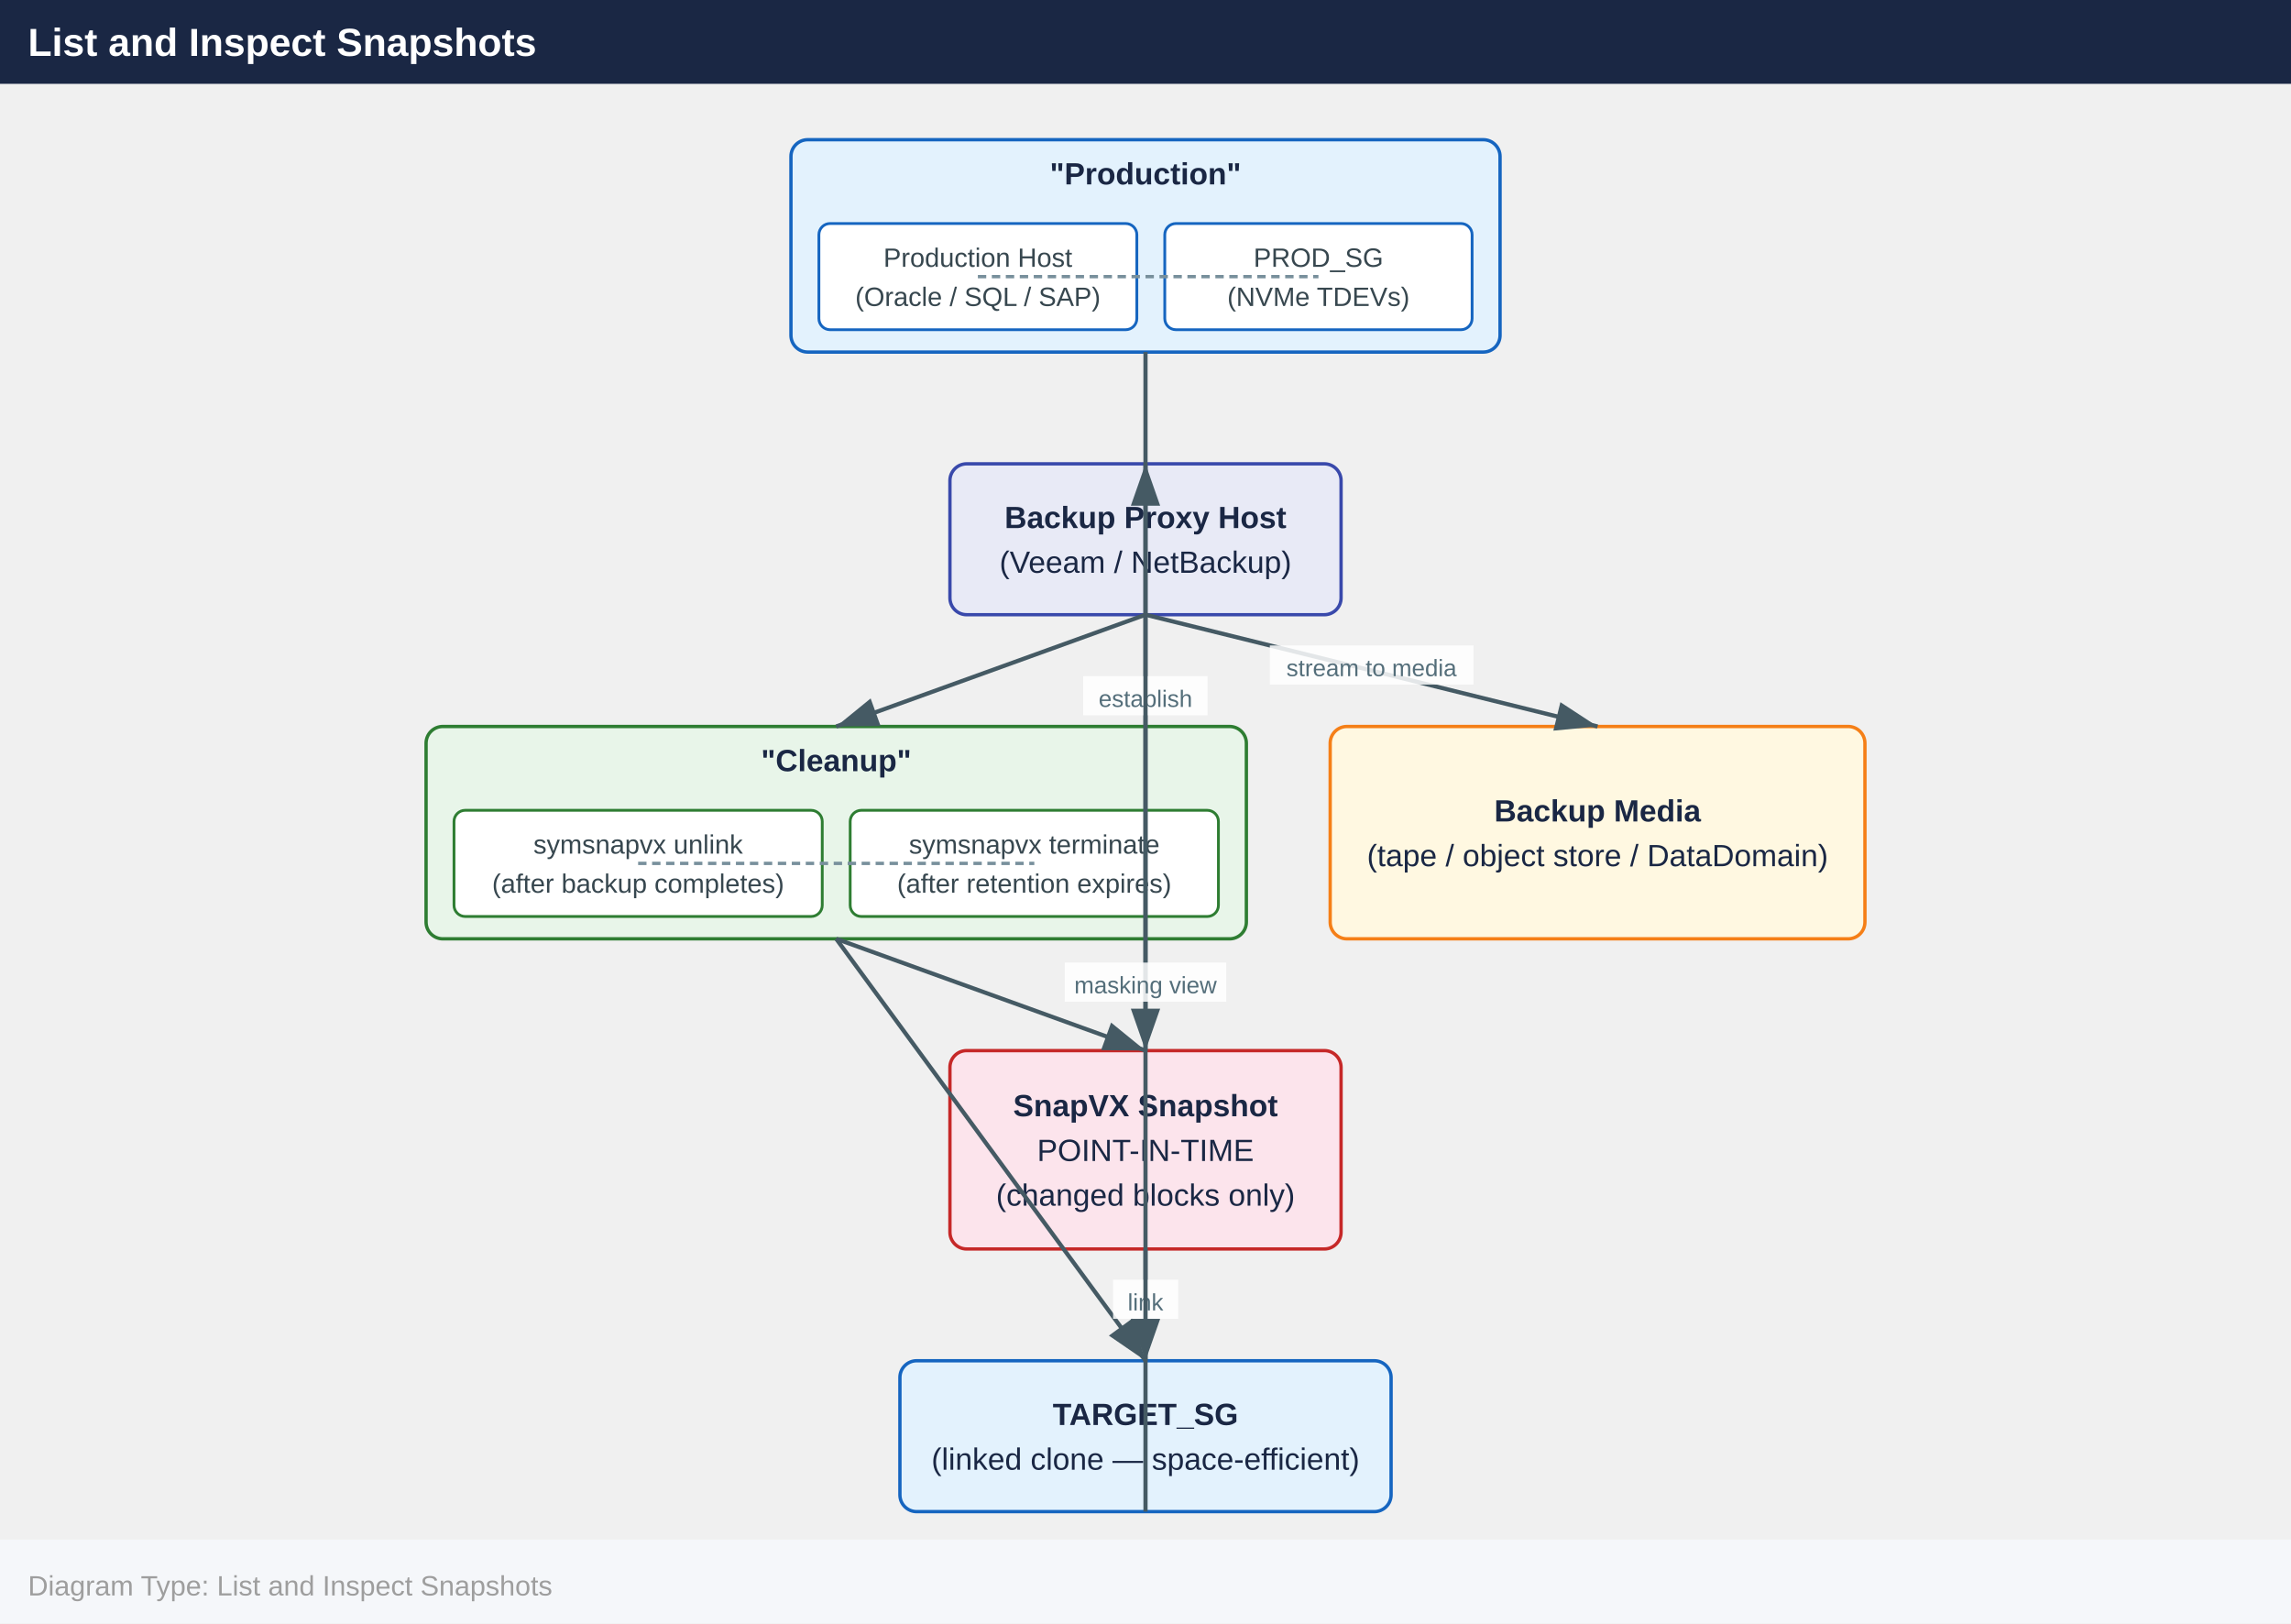
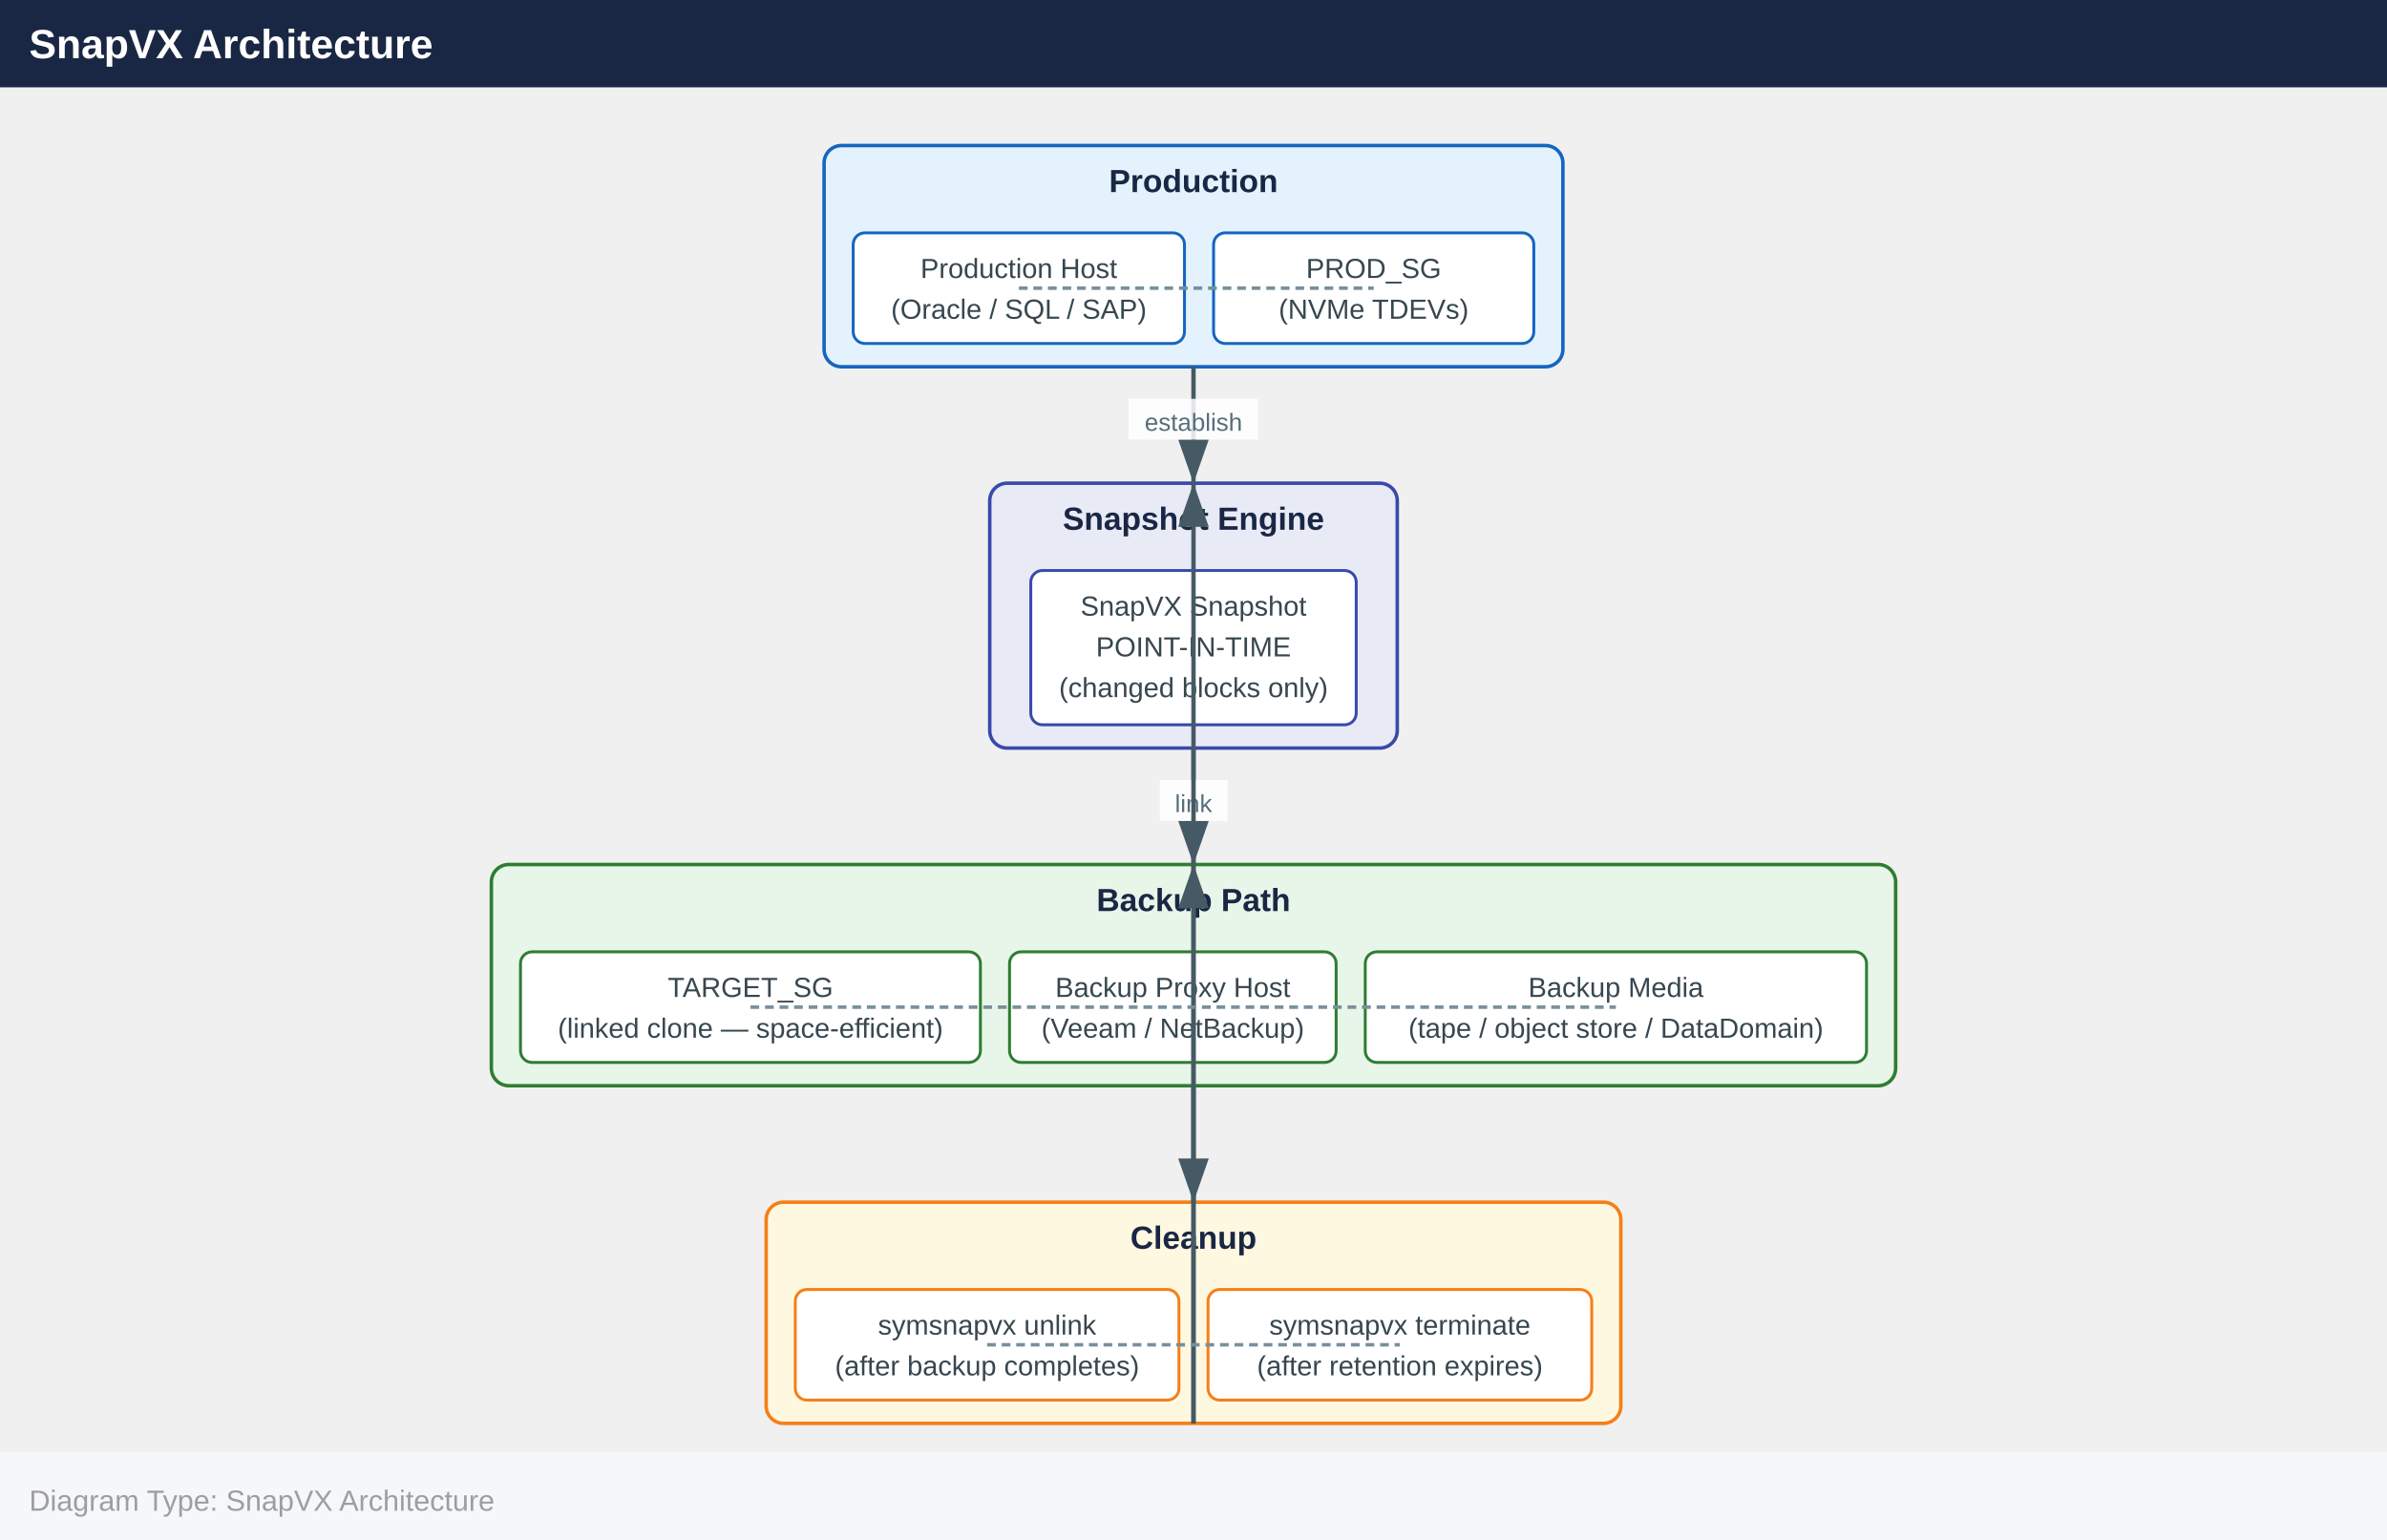
- <svg xmlns="http://www.w3.org/2000/svg" width="820" height="581" viewBox="0 0 820 581">
+ <svg xmlns="http://www.w3.org/2000/svg" width="820" height="529" viewBox="0 0 820 529">
  <defs>
    <marker id="arrowhead" markerWidth="10" markerHeight="7" refX="10" refY="3.5" orient="auto">
      <polygon points="0 0, 10 3.5, 0 7" fill="#455a64" />
    </marker>
  </defs>
  <rect x="0" y="0" width="820" height="30" fill="#1a2744" />
-   <text x="10" y="20" font-family="Arial,Helvetica,sans-serif" font-size="14" font-weight="bold" fill="#ffffff">List and Inspect Snapshots</text>
+   <text x="10" y="20" font-family="Arial,Helvetica,sans-serif" font-size="14" font-weight="bold" fill="#ffffff">SnapVX Architecture</text>
  <rect x="283.1" y="50.0" width="253.8" height="76.0" rx="6" fill="#e3f2fd" stroke="#1565c0" stroke-width="1.2" />
-   <text x="410.0" y="66.0" text-anchor="middle" font-family="Arial,Helvetica,sans-serif" font-size="11" font-weight="700" fill="#1a2744">"Production"</text>
+   <text x="410.0" y="66.0" text-anchor="middle" font-family="Arial,Helvetica,sans-serif" font-size="11" font-weight="700" fill="#1a2744">Production</text>
  <rect x="293.1" y="80.0" width="113.8" height="38.0" rx="4" fill="#ffffff" stroke="#1565c0" stroke-width="1" />
  <text x="350.0" y="95.5" text-anchor="middle" font-family="Arial,Helvetica,sans-serif" font-size="9.5" fill="#37474f">Production Host</text>
  <text x="350.0" y="109.5" text-anchor="middle" font-family="Arial,Helvetica,sans-serif" font-size="9.5" fill="#37474f">(Oracle / SQL / SAP)</text>
  <rect x="416.9" y="80.0" width="110.0" height="38.0" rx="4" fill="#ffffff" stroke="#1565c0" stroke-width="1" />
  <text x="471.9" y="95.5" text-anchor="middle" font-family="Arial,Helvetica,sans-serif" font-size="9.5" fill="#37474f">PROD_SG</text>
  <text x="471.9" y="109.5" text-anchor="middle" font-family="Arial,Helvetica,sans-serif" font-size="9.5" fill="#37474f">(NVMe TDEVs)</text>
-   <rect x="340.0" y="166.0" width="140.0" height="54.0" rx="6" fill="#e8eaf6" stroke="#3949ab" stroke-width="1.2" />
-   <text x="410.0" y="189.0" text-anchor="middle" font-family="Arial,Helvetica,sans-serif" font-size="11" font-weight="700" fill="#1a2744">Backup Proxy Host</text>
-   <text x="410.0" y="205.0" text-anchor="middle" font-family="Arial,Helvetica,sans-serif" font-size="11" font-weight="400" fill="#1a2744">(Veeam / NetBackup)</text>
-   <rect x="152.5" y="260.0" width="293.6" height="76.0" rx="6" fill="#e8f5e9" stroke="#2e7d32" stroke-width="1.2" />
-   <text x="299.3" y="276.0" text-anchor="middle" font-family="Arial,Helvetica,sans-serif" font-size="11" font-weight="700" fill="#1a2744">"Cleanup"</text>
-   <rect x="162.5" y="290.0" width="131.8" height="38.0" rx="4" fill="#ffffff" stroke="#2e7d32" stroke-width="1" />
-   <text x="228.4" y="305.5" text-anchor="middle" font-family="Arial,Helvetica,sans-serif" font-size="9.5" fill="#37474f">symsnapvx unlink</text>
-   <text x="228.4" y="319.5" text-anchor="middle" font-family="Arial,Helvetica,sans-serif" font-size="9.5" fill="#37474f">(after backup completes)</text>
-   <rect x="304.3" y="290.0" width="131.8" height="38.0" rx="4" fill="#ffffff" stroke="#2e7d32" stroke-width="1" />
-   <text x="370.2" y="305.5" text-anchor="middle" font-family="Arial,Helvetica,sans-serif" font-size="9.5" fill="#37474f">symsnapvx terminate</text>
-   <text x="370.2" y="319.5" text-anchor="middle" font-family="Arial,Helvetica,sans-serif" font-size="9.5" fill="#37474f">(after retention expires)</text>
-   <rect x="476.1" y="260.0" width="191.4" height="76.0" rx="6" fill="#fff8e1" stroke="#f57f17" stroke-width="1.2" />
-   <text x="571.8" y="294.0" text-anchor="middle" font-family="Arial,Helvetica,sans-serif" font-size="11" font-weight="700" fill="#1a2744">Backup Media</text>
-   <text x="571.8" y="310.0" text-anchor="middle" font-family="Arial,Helvetica,sans-serif" font-size="11" font-weight="400" fill="#1a2744">(tape / object store / DataDomain)</text>
-   <rect x="340.0" y="376.0" width="140.0" height="71.0" rx="6" fill="#fce4ec" stroke="#c62828" stroke-width="1.2" />
-   <text x="410.0" y="399.5" text-anchor="middle" font-family="Arial,Helvetica,sans-serif" font-size="11" font-weight="700" fill="#1a2744">SnapVX Snapshot</text>
-   <text x="410.0" y="415.5" text-anchor="middle" font-family="Arial,Helvetica,sans-serif" font-size="11" font-weight="400" fill="#1a2744">POINT-IN-TIME</text>
-   <text x="410.0" y="431.5" text-anchor="middle" font-family="Arial,Helvetica,sans-serif" font-size="11" font-weight="400" fill="#1a2744">(changed blocks only)</text>
-   <rect x="322.1" y="487.0" width="175.8" height="54.0" rx="6" fill="#e3f2fd" stroke="#1565c0" stroke-width="1.2" />
-   <text x="410.0" y="510.0" text-anchor="middle" font-family="Arial,Helvetica,sans-serif" font-size="11" font-weight="700" fill="#1a2744">TARGET_SG</text>
-   <text x="410.0" y="526.0" text-anchor="middle" font-family="Arial,Helvetica,sans-serif" font-size="11" font-weight="400" fill="#1a2744">(linked clone — space-efficient)</text>
-   <line x1="410.0" y1="126.0" x2="410.0" y2="376.0" stroke="#455a64" stroke-width="1.5" marker-end="url(#arrowhead)" />
-   <rect x="387.7" y="242.0" width="44.5" height="14" fill="#ffffff" opacity="0.85" />
-   <text x="410.0" y="253.0" text-anchor="middle" font-family="Arial,Helvetica,sans-serif" font-size="8.5" fill="#546e7a">establish</text>
-   <line x1="410.0" y1="220.0" x2="299.3" y2="260.0" stroke="#455a64" stroke-width="1.5" marker-end="url(#arrowhead)" />
-   <line x1="410.0" y1="220.0" x2="571.8" y2="260.0" stroke="#455a64" stroke-width="1.5" marker-end="url(#arrowhead)" />
-   <rect x="454.5" y="231.0" width="72.9" height="14" fill="#ffffff" opacity="0.85" />
-   <text x="490.9" y="242.0" text-anchor="middle" font-family="Arial,Helvetica,sans-serif" font-size="8.5" fill="#546e7a">stream to media</text>
-   <line x1="299.3" y1="336.0" x2="410.0" y2="376.0" stroke="#455a64" stroke-width="1.5" marker-end="url(#arrowhead)" />
-   <line x1="299.3" y1="336.0" x2="410.0" y2="487.0" stroke="#455a64" stroke-width="1.5" marker-end="url(#arrowhead)" />
-   <line x1="410.0" y1="447.0" x2="410.0" y2="487.0" stroke="#455a64" stroke-width="1.5" marker-end="url(#arrowhead)" />
-   <rect x="398.4" y="458.0" width="23.3" height="14" fill="#ffffff" opacity="0.85" />
-   <text x="410.0" y="469.0" text-anchor="middle" font-family="Arial,Helvetica,sans-serif" font-size="8.5" fill="#546e7a">link</text>
-   <line x1="410.0" y1="541.0" x2="410.0" y2="166.0" stroke="#455a64" stroke-width="1.5" marker-end="url(#arrowhead)" />
-   <rect x="381.1" y="344.5" width="57.8" height="14" fill="#ffffff" opacity="0.85" />
-   <text x="410.0" y="355.5" text-anchor="middle" font-family="Arial,Helvetica,sans-serif" font-size="8.5" fill="#546e7a">masking view</text>
+   <rect x="340.0" y="166.0" width="140.0" height="91.0" rx="6" fill="#e8eaf6" stroke="#3949ab" stroke-width="1.2" />
+   <text x="410.0" y="182.0" text-anchor="middle" font-family="Arial,Helvetica,sans-serif" font-size="11" font-weight="700" fill="#1a2744">Snapshot Engine</text>
+   <rect x="354.1" y="196.0" width="111.8" height="53.0" rx="4" fill="#ffffff" stroke="#3949ab" stroke-width="1" />
+   <text x="410.0" y="211.5" text-anchor="middle" font-family="Arial,Helvetica,sans-serif" font-size="9.5" fill="#37474f">SnapVX Snapshot</text>
+   <text x="410.0" y="225.5" text-anchor="middle" font-family="Arial,Helvetica,sans-serif" font-size="9.5" fill="#37474f">POINT-IN-TIME</text>
+   <text x="410.0" y="239.5" text-anchor="middle" font-family="Arial,Helvetica,sans-serif" font-size="9.5" fill="#37474f">(changed blocks only)</text>
+   <rect x="168.8" y="297.0" width="482.4" height="76.0" rx="6" fill="#e8f5e9" stroke="#2e7d32" stroke-width="1.2" />
+   <text x="410.0" y="313.0" text-anchor="middle" font-family="Arial,Helvetica,sans-serif" font-size="11" font-weight="700" fill="#1a2744">Backup Path</text>
+   <rect x="178.8" y="327.0" width="158.0" height="38.0" rx="4" fill="#ffffff" stroke="#2e7d32" stroke-width="1" />
+   <text x="257.8" y="342.5" text-anchor="middle" font-family="Arial,Helvetica,sans-serif" font-size="9.5" fill="#37474f">TARGET_SG</text>
+   <text x="257.8" y="356.5" text-anchor="middle" font-family="Arial,Helvetica,sans-serif" font-size="9.5" fill="#37474f">(linked clone — space-efficient)</text>
+   <rect x="346.8" y="327.0" width="112.2" height="38.0" rx="4" fill="#ffffff" stroke="#2e7d32" stroke-width="1" />
+   <text x="402.9" y="342.5" text-anchor="middle" font-family="Arial,Helvetica,sans-serif" font-size="9.5" fill="#37474f">Backup Proxy Host</text>
+   <text x="402.9" y="356.5" text-anchor="middle" font-family="Arial,Helvetica,sans-serif" font-size="9.5" fill="#37474f">(Veeam / NetBackup)</text>
+   <rect x="469.0" y="327.0" width="172.2" height="38.0" rx="4" fill="#ffffff" stroke="#2e7d32" stroke-width="1" />
+   <text x="555.1" y="342.5" text-anchor="middle" font-family="Arial,Helvetica,sans-serif" font-size="9.5" fill="#37474f">Backup Media</text>
+   <text x="555.1" y="356.5" text-anchor="middle" font-family="Arial,Helvetica,sans-serif" font-size="9.5" fill="#37474f">(tape / object store / DataDomain)</text>
+   <rect x="263.2" y="413.0" width="293.6" height="76.0" rx="6" fill="#fff8e1" stroke="#f57f17" stroke-width="1.2" />
+   <text x="410.0" y="429.0" text-anchor="middle" font-family="Arial,Helvetica,sans-serif" font-size="11" font-weight="700" fill="#1a2744">Cleanup</text>
+   <rect x="273.2" y="443.0" width="131.8" height="38.0" rx="4" fill="#ffffff" stroke="#f57f17" stroke-width="1" />
+   <text x="339.1" y="458.5" text-anchor="middle" font-family="Arial,Helvetica,sans-serif" font-size="9.5" fill="#37474f">symsnapvx unlink</text>
+   <text x="339.1" y="472.5" text-anchor="middle" font-family="Arial,Helvetica,sans-serif" font-size="9.5" fill="#37474f">(after backup completes)</text>
+   <rect x="415.0" y="443.0" width="131.8" height="38.0" rx="4" fill="#ffffff" stroke="#f57f17" stroke-width="1" />
+   <text x="480.9" y="458.5" text-anchor="middle" font-family="Arial,Helvetica,sans-serif" font-size="9.5" fill="#37474f">symsnapvx terminate</text>
+   <text x="480.9" y="472.5" text-anchor="middle" font-family="Arial,Helvetica,sans-serif" font-size="9.5" fill="#37474f">(after retention expires)</text>
+   <line x1="410.0" y1="126.0" x2="410.0" y2="166.0" stroke="#455a64" stroke-width="1.5" marker-end="url(#arrowhead)" />
+   <rect x="387.7" y="137.0" width="44.5" height="14" fill="#ffffff" opacity="0.85" />
+   <text x="410.0" y="148.0" text-anchor="middle" font-family="Arial,Helvetica,sans-serif" font-size="8.5" fill="#546e7a">establish</text>
+   <line x1="410.0" y1="257.0" x2="410.0" y2="297.0" stroke="#455a64" stroke-width="1.5" marker-end="url(#arrowhead)" />
+   <rect x="398.4" y="268.0" width="23.3" height="14" fill="#ffffff" opacity="0.85" />
+   <text x="410.0" y="279.0" text-anchor="middle" font-family="Arial,Helvetica,sans-serif" font-size="8.5" fill="#546e7a">link</text>
+   <line x1="410.0" y1="373.0" x2="410.0" y2="413.0" stroke="#455a64" stroke-width="1.5" marker-end="url(#arrowhead)" />
+   <line x1="410.0" y1="489.0" x2="410.0" y2="166.0" stroke="#455a64" stroke-width="1.5" marker-end="url(#arrowhead)" />
+   <line x1="410.0" y1="489.0" x2="410.0" y2="297.0" stroke="#455a64" stroke-width="1.5" marker-end="url(#arrowhead)" />
  <line x1="350.0" y1="99.0" x2="471.9" y2="99.0" stroke="#78909c" stroke-width="1.2" stroke-dasharray="3,2" />
-   <line x1="228.4" y1="309.0" x2="370.2" y2="309.0" stroke="#78909c" stroke-width="1.2" stroke-dasharray="3,2" />
-   <rect x="0" y="551.0" width="820" height="30" fill="#f5f7fa" />
-   <text x="10" y="571.0" font-family="Arial,Helvetica,sans-serif" font-size="10" fill="#9e9e9e">Diagram Type: List and Inspect Snapshots</text>
+   <line x1="257.8" y1="346.0" x2="402.9" y2="346.0" stroke="#78909c" stroke-width="1.2" stroke-dasharray="3,2" />
+   <line x1="402.9" y1="346.0" x2="555.1" y2="346.0" stroke="#78909c" stroke-width="1.2" stroke-dasharray="3,2" />
+   <line x1="339.1" y1="462.0" x2="480.9" y2="462.0" stroke="#78909c" stroke-width="1.2" stroke-dasharray="3,2" />
+   <rect x="0" y="499.0" width="820" height="30" fill="#f5f7fa" />
+   <text x="10" y="519.0" font-family="Arial,Helvetica,sans-serif" font-size="10" fill="#9e9e9e">Diagram Type: SnapVX Architecture</text>
</svg>
